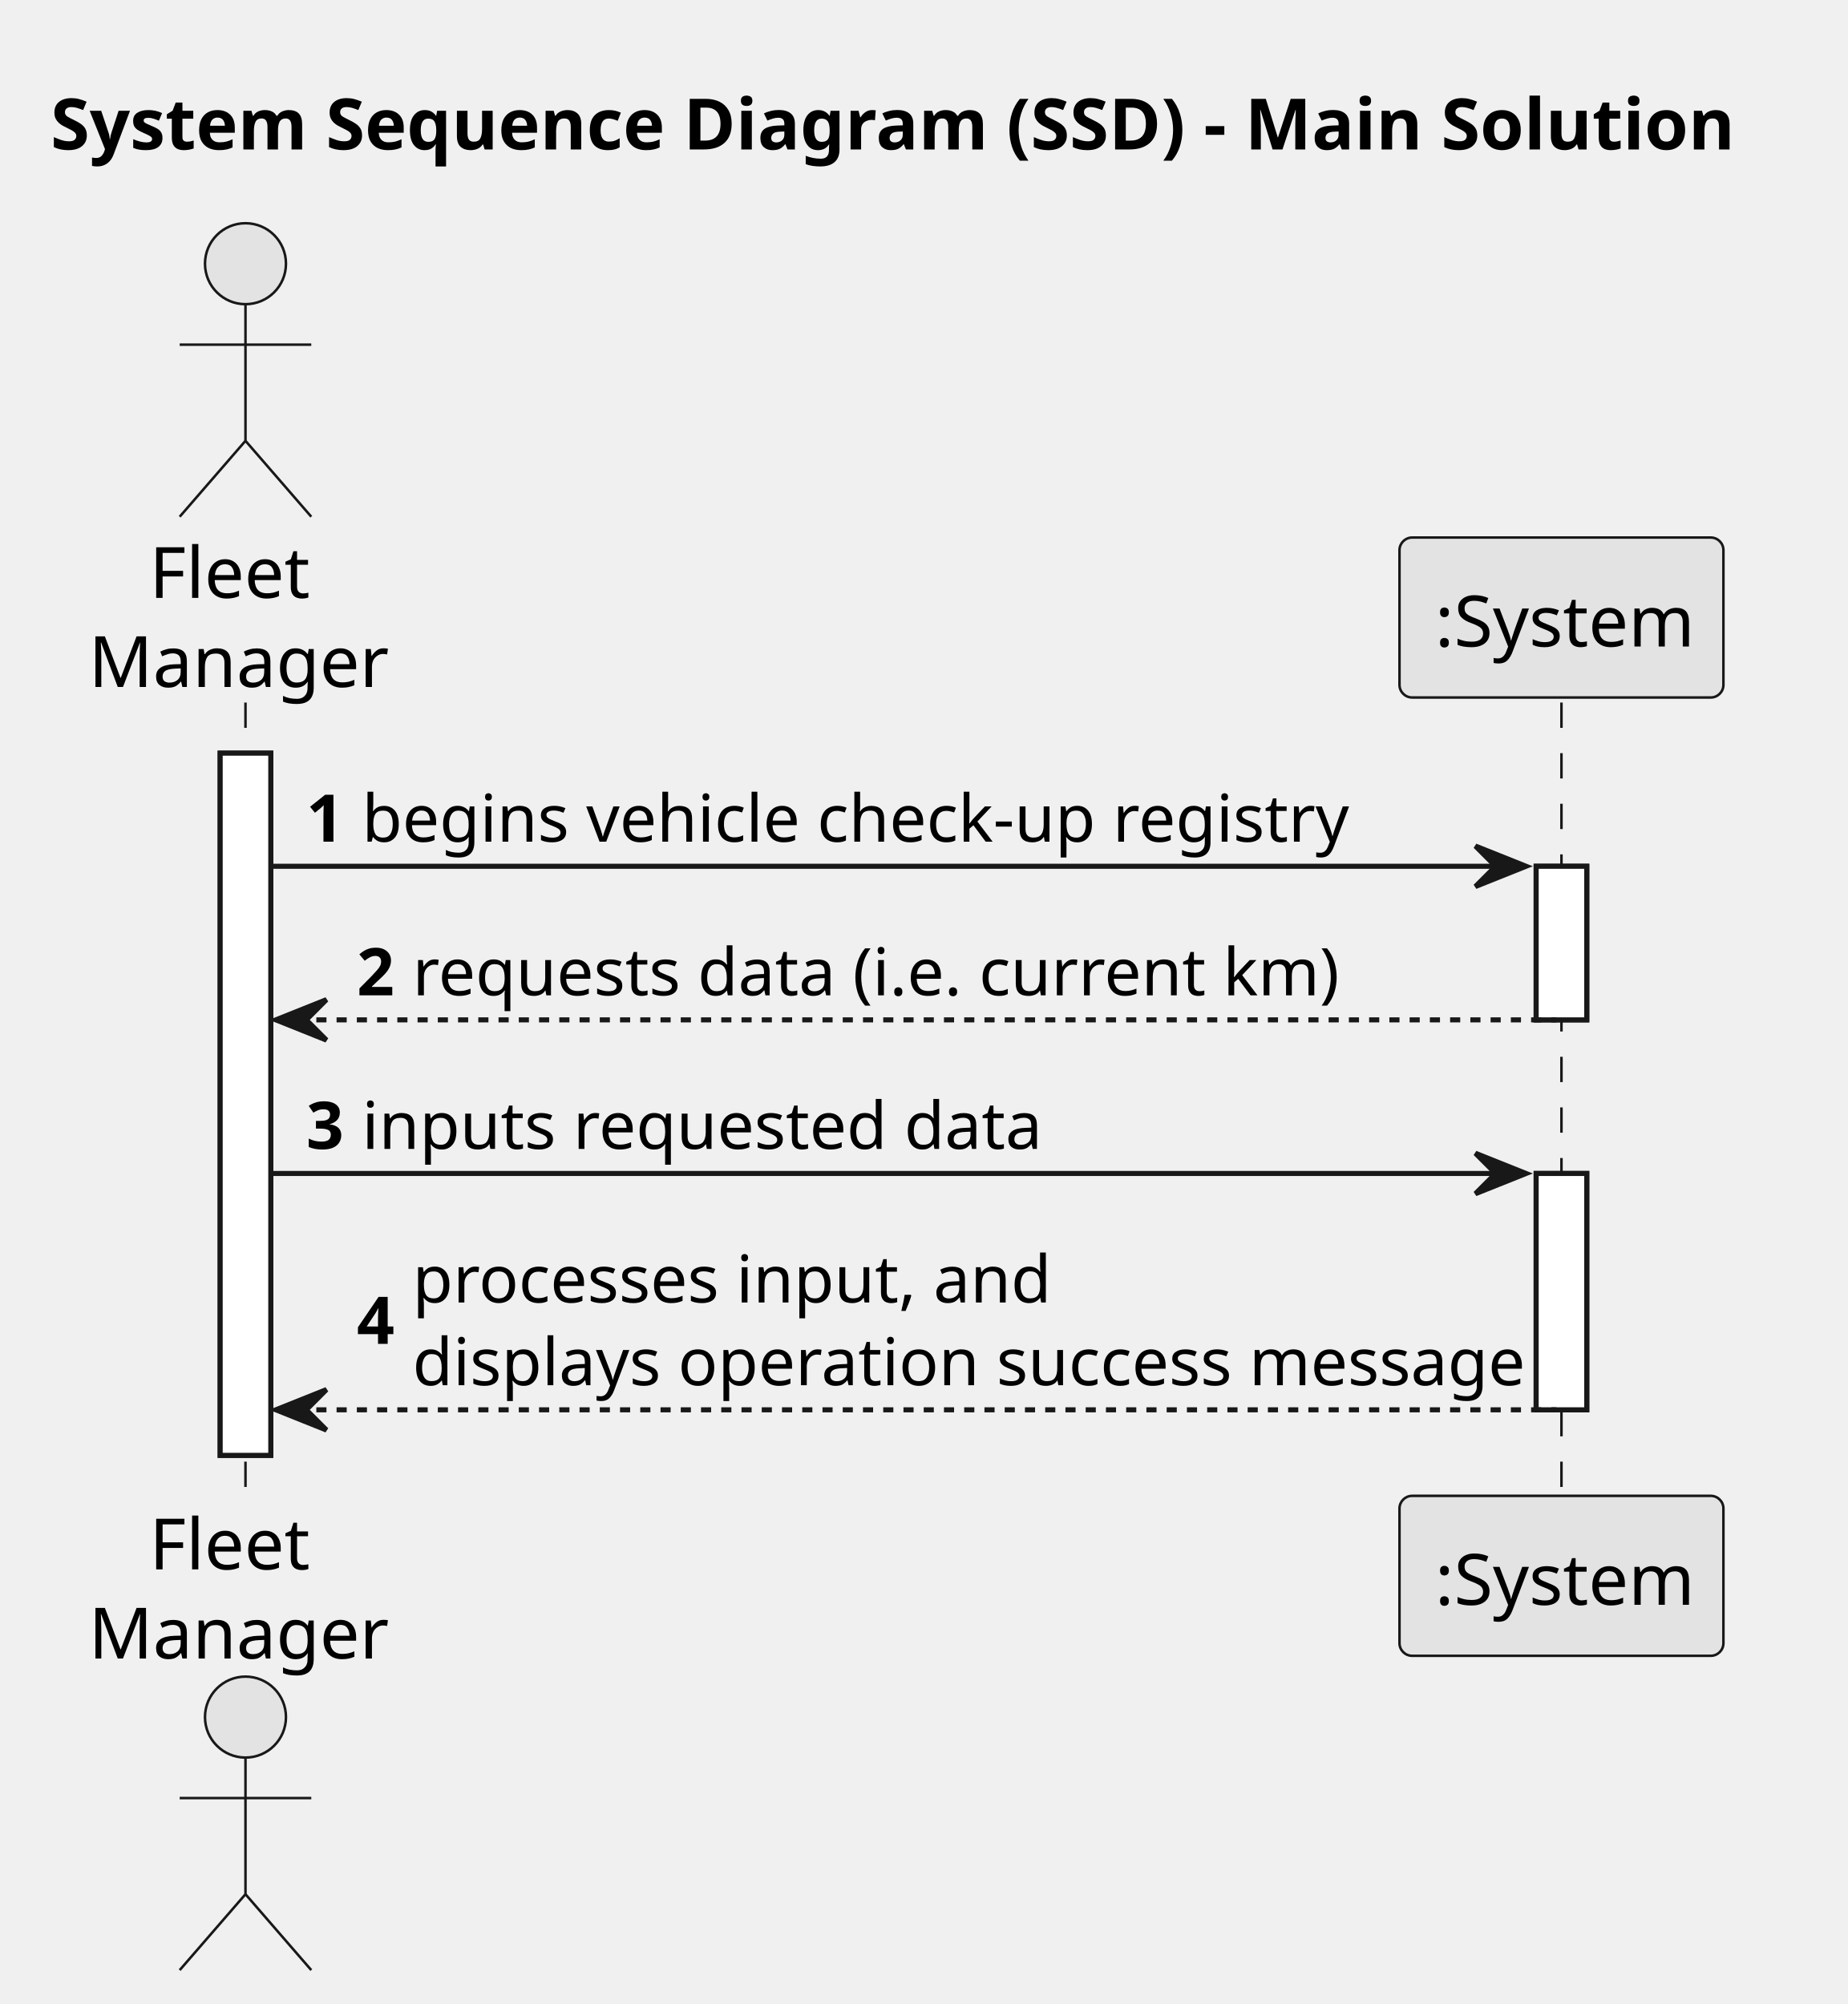
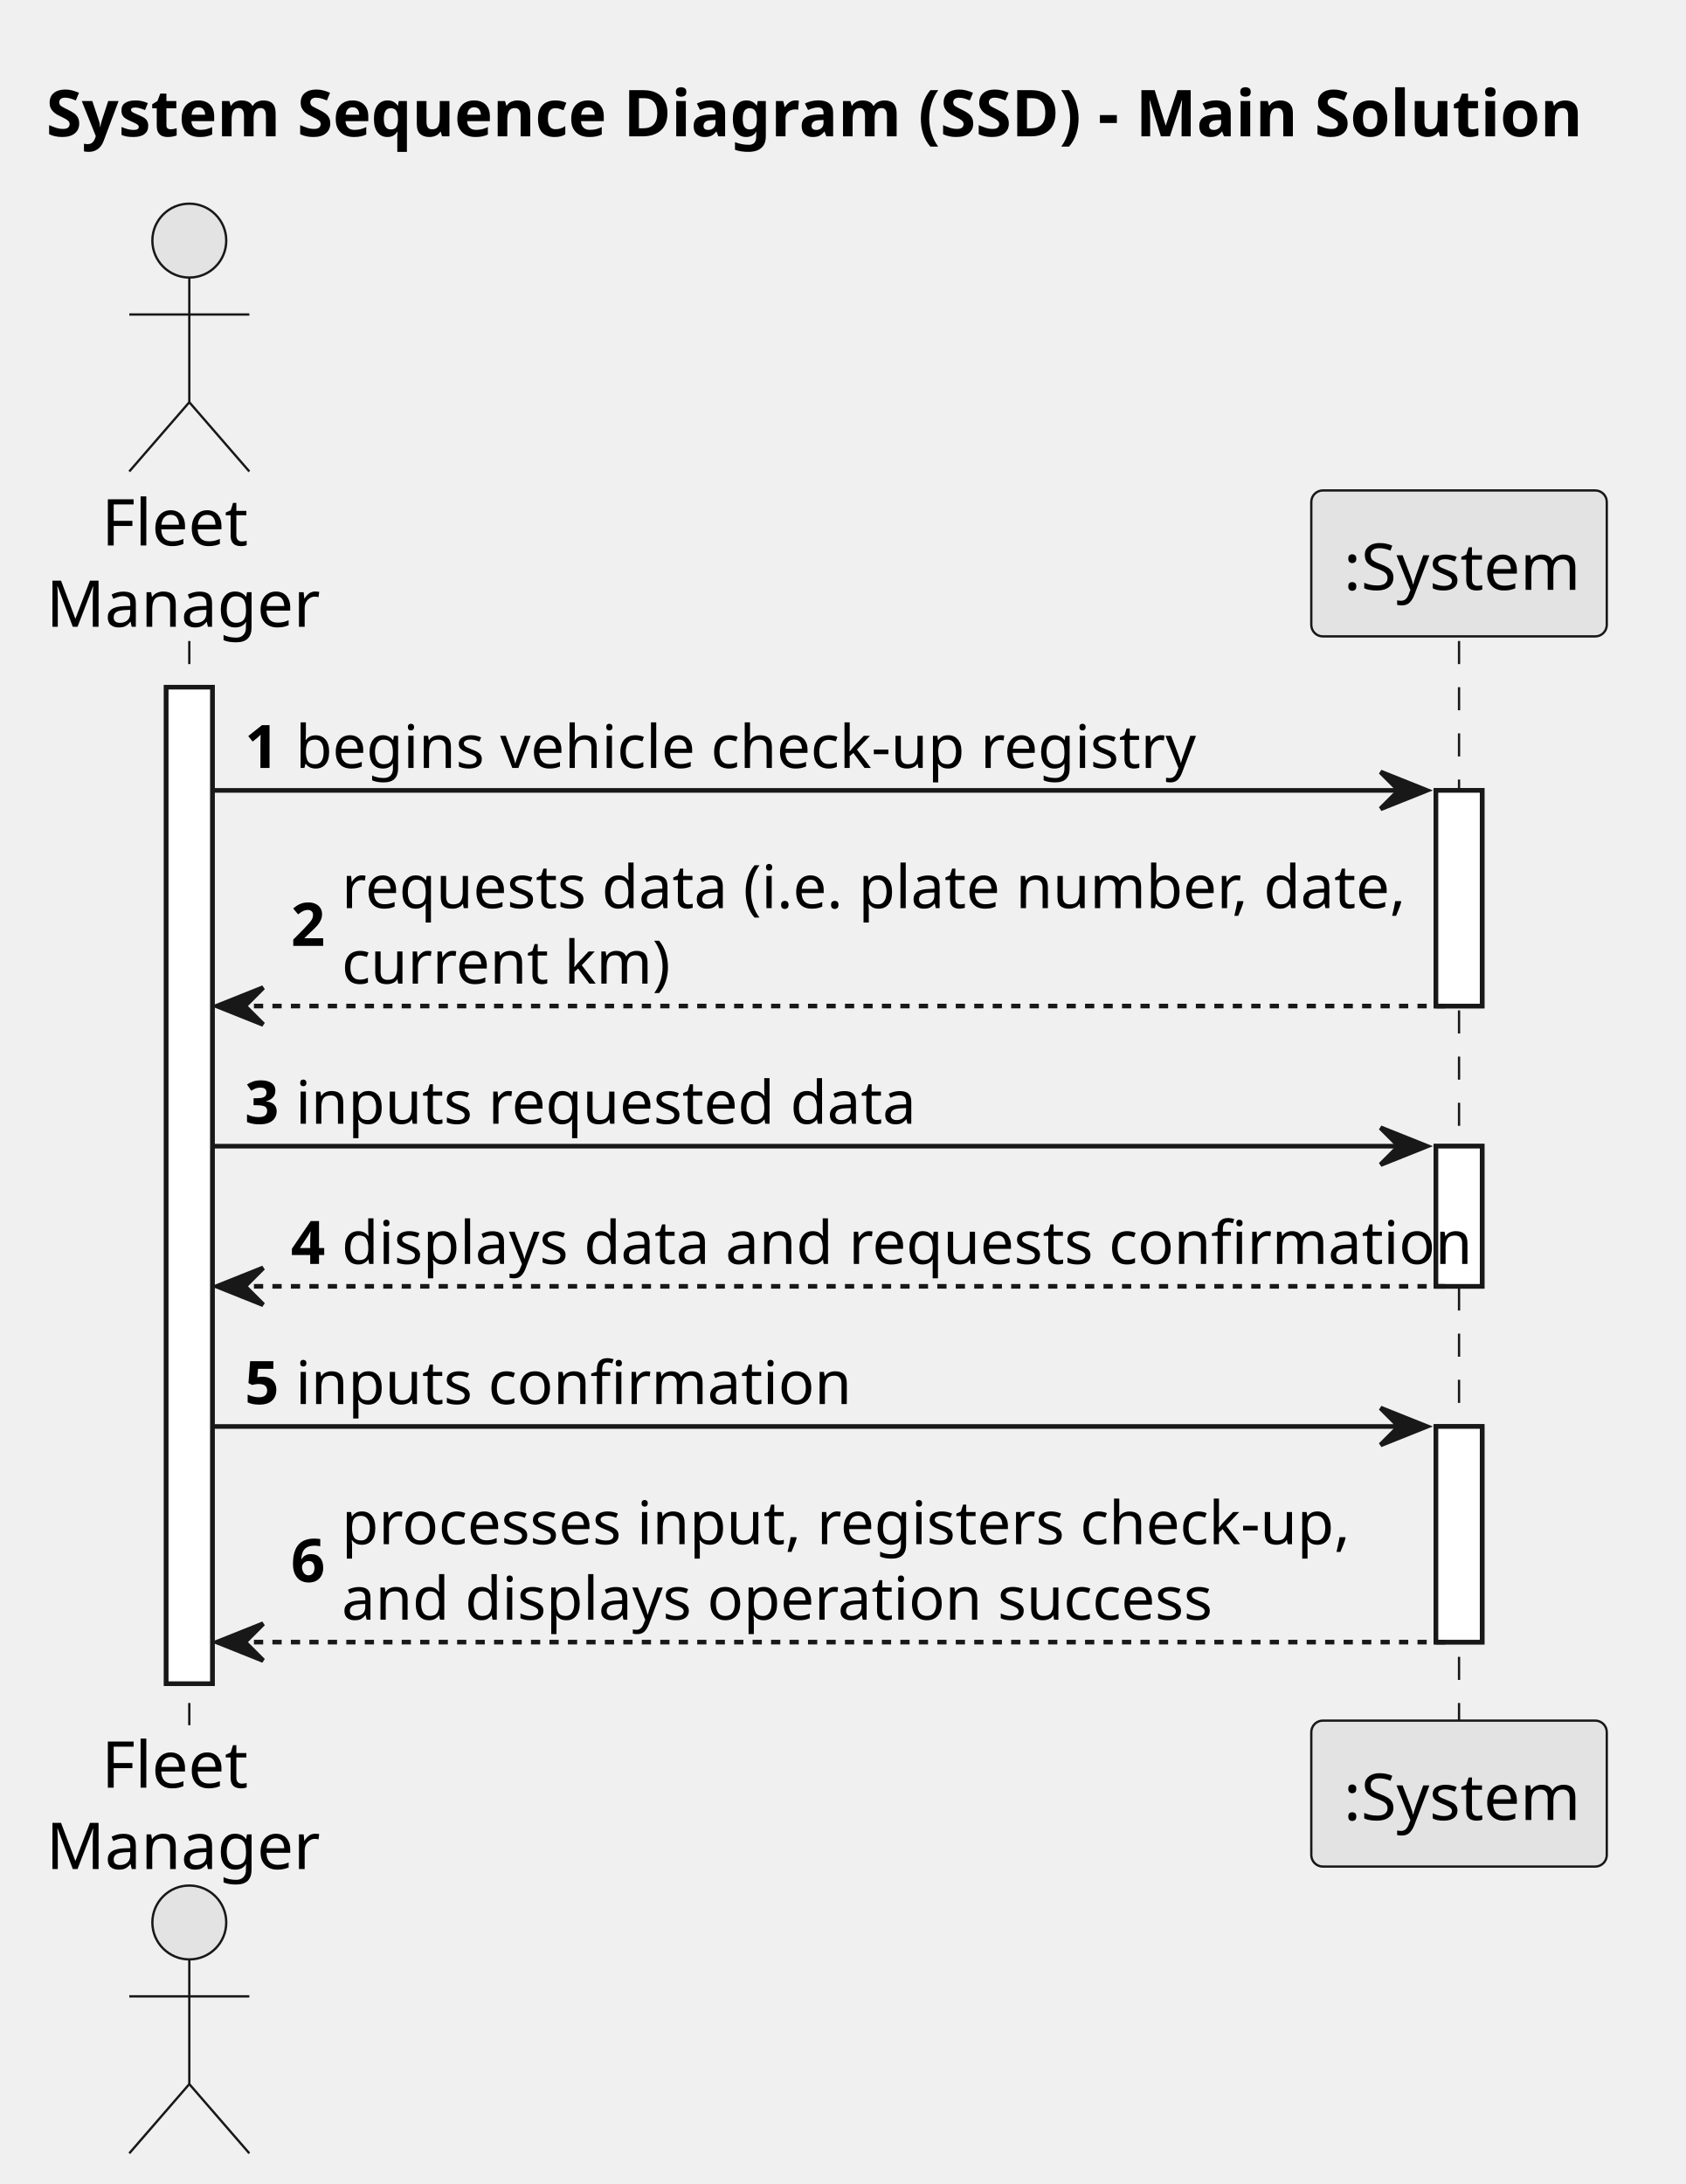
- <svg xmlns="http://www.w3.org/2000/svg" contentStyleType="text/css" height="396px" preserveAspectRatio="none" style="width:365px;height:396px;background:#FFFFFF;" version="1.1" viewBox="0 0 365 396" width="365px" zoomAndPan="magnify">
+ <svg xmlns="http://www.w3.org/2000/svg" contentStyleType="text/css" height="473px" preserveAspectRatio="none" style="width:365px;height:473px;background:#FFFFFF;" version="1.1" viewBox="0 0 365 473" width="365px" zoomAndPan="magnify">
  <defs />
  <g>
    <text fill="#000000" font-family="sans-serif" font-size="14" font-weight="bold" lengthAdjust="spacing" textLength="337" x="10" y="29.533">System Sequence Diagram (SSD) - Main Solution</text>
-     <rect fill="#FFFFFF" height="138.758" style="stroke:#181818;stroke-width:1.0;" width="10" x="43.5" y="148.828" />
-     <rect fill="#FFFFFF" height="30.352" style="stroke:#181818;stroke-width:1.0;" width="10" x="303.5" y="171.18" />
-     <rect fill="#FFFFFF" height="46.703" style="stroke:#181818;stroke-width:1.0;" width="10" x="303.5" y="231.883" />
-     <line style="stroke:#181818;stroke-width:0.5;stroke-dasharray:5.0,5.0;" x1="48.5" x2="48.5" y1="138.828" y2="296.586" />
-     <line style="stroke:#181818;stroke-width:0.5;stroke-dasharray:5.0,5.0;" x1="308.5" x2="308.5" y1="138.828" y2="296.586" />
-     <text fill="#000000" font-family="sans-serif" font-size="14" lengthAdjust="spacing" textLength="32" x="29.5" y="118.143">Fleet</text>
-     <text fill="#000000" font-family="sans-serif" font-size="14" lengthAdjust="spacing" textLength="56" x="17.5" y="135.752">Manager</text>
-     <ellipse cx="48.5" cy="52.109" fill="#E3E3E3" rx="8" ry="8" style="stroke:#181818;stroke-width:0.5;" />
-     <path d="M48.5,60.109 L48.5,87.109 M35.5,68.109 L61.5,68.109 M48.5,87.109 L35.5,102.109 M48.5,87.109 L61.5,102.109 " fill="none" style="stroke:#181818;stroke-width:0.5;" />
-     <text fill="#000000" font-family="sans-serif" font-size="14" lengthAdjust="spacing" textLength="32" x="29.5" y="310.119">Fleet</text>
-     <text fill="#000000" font-family="sans-serif" font-size="14" lengthAdjust="spacing" textLength="56" x="17.5" y="327.728">Manager</text>
-     <ellipse cx="48.5" cy="339.305" fill="#E3E3E3" rx="8" ry="8" style="stroke:#181818;stroke-width:0.5;" />
-     <path d="M48.5,347.305 L48.5,374.305 M35.5,355.305 L61.5,355.305 M48.5,374.305 L35.5,389.305 M48.5,374.305 L61.5,389.305 " fill="none" style="stroke:#181818;stroke-width:0.5;" />
-     <rect fill="#E3E3E3" height="31.609" rx="2.5" ry="2.5" style="stroke:#181818;stroke-width:0.5;" width="64" x="276.5" y="106.219" />
-     <text fill="#000000" font-family="sans-serif" font-size="14" lengthAdjust="spacing" textLength="50" x="283.5" y="127.752">:System</text>
-     <rect fill="#E3E3E3" height="31.609" rx="2.5" ry="2.5" style="stroke:#181818;stroke-width:0.5;" width="64" x="276.5" y="295.586" />
-     <text fill="#000000" font-family="sans-serif" font-size="14" lengthAdjust="spacing" textLength="50" x="283.5" y="317.119">:System</text>
-     <rect fill="#FFFFFF" height="138.758" style="stroke:#181818;stroke-width:1.0;" width="10" x="43.5" y="148.828" />
-     <rect fill="#FFFFFF" height="30.352" style="stroke:#181818;stroke-width:1.0;" width="10" x="303.5" y="171.18" />
-     <rect fill="#FFFFFF" height="46.703" style="stroke:#181818;stroke-width:1.0;" width="10" x="303.5" y="231.883" />
-     <polygon fill="#181818" points="291.5,167.18,301.5,171.18,291.5,175.18,295.5,171.18" style="stroke:#181818;stroke-width:1.0;" />
-     <line style="stroke:#181818;stroke-width:1.0;" x1="53.5" x2="297.5" y1="171.18" y2="171.18" />
-     <text fill="#000000" font-family="sans-serif" font-size="13" font-weight="bold" lengthAdjust="spacing" textLength="7" x="60.5" y="166.323">1</text>
-     <text fill="#000000" font-family="sans-serif" font-size="13" lengthAdjust="spacing" textLength="185" x="71.5" y="166.323">begins vehicle check-up registry</text>
-     <polygon fill="#181818" points="64.5,197.531,54.5,201.531,64.5,205.531,60.5,201.531" style="stroke:#181818;stroke-width:1.0;" />
-     <line style="stroke:#181818;stroke-width:1.0;stroke-dasharray:2.0,2.0;" x1="58.5" x2="307.5" y1="201.531" y2="201.531" />
-     <text fill="#000000" font-family="sans-serif" font-size="13" font-weight="bold" lengthAdjust="spacing" textLength="7" x="70.5" y="196.675">2</text>
-     <text fill="#000000" font-family="sans-serif" font-size="13" lengthAdjust="spacing" textLength="179" x="81.5" y="196.675">requests data (i.e.  current km)</text>
-     <polygon fill="#181818" points="291.5,227.883,301.5,231.883,291.5,235.883,295.5,231.883" style="stroke:#181818;stroke-width:1.0;" />
-     <line style="stroke:#181818;stroke-width:1.0;" x1="53.5" x2="297.5" y1="231.883" y2="231.883" />
-     <text fill="#000000" font-family="sans-serif" font-size="13" font-weight="bold" lengthAdjust="spacing" textLength="7" x="60.5" y="227.026">3</text>
-     <text fill="#000000" font-family="sans-serif" font-size="13" lengthAdjust="spacing" textLength="125" x="71.5" y="227.026">inputs requested data</text>
-     <polygon fill="#181818" points="64.5,274.586,54.5,278.586,64.5,282.586,60.5,278.586" style="stroke:#181818;stroke-width:1.0;" />
-     <line style="stroke:#181818;stroke-width:1.0;stroke-dasharray:2.0,2.0;" x1="58.5" x2="307.5" y1="278.586" y2="278.586" />
-     <text fill="#000000" font-family="sans-serif" font-size="13" font-weight="bold" lengthAdjust="spacing" textLength="7" x="70.5" y="265.554">4</text>
-     <text fill="#000000" font-family="sans-serif" font-size="13" lengthAdjust="spacing" textLength="121" x="81.5" y="257.378">processes input, and</text>
-     <text fill="#000000" font-family="sans-serif" font-size="13" lengthAdjust="spacing" textLength="215" x="81.5" y="273.729">displays operation success message</text>
+     <rect fill="#FFFFFF" height="215.812" style="stroke:#181818;stroke-width:1.0;" width="10" x="36" y="148.828" />
+     <rect fill="#FFFFFF" height="46.703" style="stroke:#181818;stroke-width:1.0;" width="10" x="311" y="171.18" />
+     <rect fill="#FFFFFF" height="30.352" style="stroke:#181818;stroke-width:1.0;" width="10" x="311" y="248.234" />
+     <rect fill="#FFFFFF" height="46.703" style="stroke:#181818;stroke-width:1.0;" width="10" x="311" y="308.938" />
+     <line style="stroke:#181818;stroke-width:0.5;stroke-dasharray:5.0,5.0;" x1="41" x2="41" y1="138.828" y2="373.641" />
+     <line style="stroke:#181818;stroke-width:0.5;stroke-dasharray:5.0,5.0;" x1="316" x2="316" y1="138.828" y2="373.641" />
+     <text fill="#000000" font-family="sans-serif" font-size="14" lengthAdjust="spacing" textLength="32" x="22" y="118.143">Fleet</text>
+     <text fill="#000000" font-family="sans-serif" font-size="14" lengthAdjust="spacing" textLength="56" x="10" y="135.752">Manager</text>
+     <ellipse cx="41" cy="52.109" fill="#E3E3E3" rx="8" ry="8" style="stroke:#181818;stroke-width:0.5;" />
+     <path d="M41,60.109 L41,87.109 M28,68.109 L54,68.109 M41,87.109 L28,102.109 M41,87.109 L54,102.109 " fill="none" style="stroke:#181818;stroke-width:0.5;" />
+     <text fill="#000000" font-family="sans-serif" font-size="14" lengthAdjust="spacing" textLength="32" x="22" y="387.174">Fleet</text>
+     <text fill="#000000" font-family="sans-serif" font-size="14" lengthAdjust="spacing" textLength="56" x="10" y="404.783">Manager</text>
+     <ellipse cx="41" cy="416.359" fill="#E3E3E3" rx="8" ry="8" style="stroke:#181818;stroke-width:0.5;" />
+     <path d="M41,424.359 L41,451.359 M28,432.359 L54,432.359 M41,451.359 L28,466.359 M41,451.359 L54,466.359 " fill="none" style="stroke:#181818;stroke-width:0.5;" />
+     <rect fill="#E3E3E3" height="31.609" rx="2.5" ry="2.5" style="stroke:#181818;stroke-width:0.5;" width="64" x="284" y="106.219" />
+     <text fill="#000000" font-family="sans-serif" font-size="14" lengthAdjust="spacing" textLength="50" x="291" y="127.752">:System</text>
+     <rect fill="#E3E3E3" height="31.609" rx="2.5" ry="2.5" style="stroke:#181818;stroke-width:0.5;" width="64" x="284" y="372.641" />
+     <text fill="#000000" font-family="sans-serif" font-size="14" lengthAdjust="spacing" textLength="50" x="291" y="394.174">:System</text>
+     <rect fill="#FFFFFF" height="215.812" style="stroke:#181818;stroke-width:1.0;" width="10" x="36" y="148.828" />
+     <rect fill="#FFFFFF" height="46.703" style="stroke:#181818;stroke-width:1.0;" width="10" x="311" y="171.18" />
+     <rect fill="#FFFFFF" height="30.352" style="stroke:#181818;stroke-width:1.0;" width="10" x="311" y="248.234" />
+     <rect fill="#FFFFFF" height="46.703" style="stroke:#181818;stroke-width:1.0;" width="10" x="311" y="308.938" />
+     <polygon fill="#181818" points="299,167.18,309,171.18,299,175.18,303,171.18" style="stroke:#181818;stroke-width:1.0;" />
+     <line style="stroke:#181818;stroke-width:1.0;" x1="46" x2="305" y1="171.18" y2="171.18" />
+     <text fill="#000000" font-family="sans-serif" font-size="13" font-weight="bold" lengthAdjust="spacing" textLength="7" x="53" y="166.323">1</text>
+     <text fill="#000000" font-family="sans-serif" font-size="13" lengthAdjust="spacing" textLength="185" x="64" y="166.323">begins vehicle check-up registry</text>
+     <polygon fill="#181818" points="57,213.883,47,217.883,57,221.883,53,217.883" style="stroke:#181818;stroke-width:1.0;" />
+     <line style="stroke:#181818;stroke-width:1.0;stroke-dasharray:2.0,2.0;" x1="51" x2="315" y1="217.883" y2="217.883" />
+     <text fill="#000000" font-family="sans-serif" font-size="13" font-weight="bold" lengthAdjust="spacing" textLength="7" x="63" y="204.851">2</text>
+     <text fill="#000000" font-family="sans-serif" font-size="13" lengthAdjust="spacing" textLength="225" x="74" y="196.675">requests data (i.e.  plate number, date,</text>
+     <text fill="#000000" font-family="sans-serif" font-size="13" lengthAdjust="spacing" textLength="66" x="74" y="213.026">current km)</text>
+     <polygon fill="#181818" points="299,244.234,309,248.234,299,252.234,303,248.234" style="stroke:#181818;stroke-width:1.0;" />
+     <line style="stroke:#181818;stroke-width:1.0;" x1="46" x2="305" y1="248.234" y2="248.234" />
+     <text fill="#000000" font-family="sans-serif" font-size="13" font-weight="bold" lengthAdjust="spacing" textLength="7" x="53" y="243.378">3</text>
+     <text fill="#000000" font-family="sans-serif" font-size="13" lengthAdjust="spacing" textLength="125" x="64" y="243.378">inputs requested data</text>
+     <polygon fill="#181818" points="57,274.586,47,278.586,57,282.586,53,278.586" style="stroke:#181818;stroke-width:1.0;" />
+     <line style="stroke:#181818;stroke-width:1.0;stroke-dasharray:2.0,2.0;" x1="51" x2="315" y1="278.586" y2="278.586" />
+     <text fill="#000000" font-family="sans-serif" font-size="13" font-weight="bold" lengthAdjust="spacing" textLength="7" x="63" y="273.729">4</text>
+     <text fill="#000000" font-family="sans-serif" font-size="13" lengthAdjust="spacing" textLength="230" x="74" y="273.729">displays data and requests confirmation</text>
+     <polygon fill="#181818" points="299,304.938,309,308.938,299,312.938,303,308.938" style="stroke:#181818;stroke-width:1.0;" />
+     <line style="stroke:#181818;stroke-width:1.0;" x1="46" x2="305" y1="308.938" y2="308.938" />
+     <text fill="#000000" font-family="sans-serif" font-size="13" font-weight="bold" lengthAdjust="spacing" textLength="7" x="53" y="304.081">5</text>
+     <text fill="#000000" font-family="sans-serif" font-size="13" lengthAdjust="spacing" textLength="109" x="64" y="304.081">inputs confirmation</text>
+     <polygon fill="#181818" points="57,351.641,47,355.641,57,359.641,53,355.641" style="stroke:#181818;stroke-width:1.0;" />
+     <line style="stroke:#181818;stroke-width:1.0;stroke-dasharray:2.0,2.0;" x1="51" x2="315" y1="355.641" y2="355.641" />
+     <text fill="#000000" font-family="sans-serif" font-size="13" font-weight="bold" lengthAdjust="spacing" textLength="7" x="63" y="342.608">6</text>
+     <text fill="#000000" font-family="sans-serif" font-size="13" lengthAdjust="spacing" textLength="211" x="74" y="334.433">processes input, registers check-up,</text>
+     <text fill="#000000" font-family="sans-serif" font-size="13" lengthAdjust="spacing" textLength="183" x="74" y="350.784">and displays operation success</text>
  </g>
</svg>
